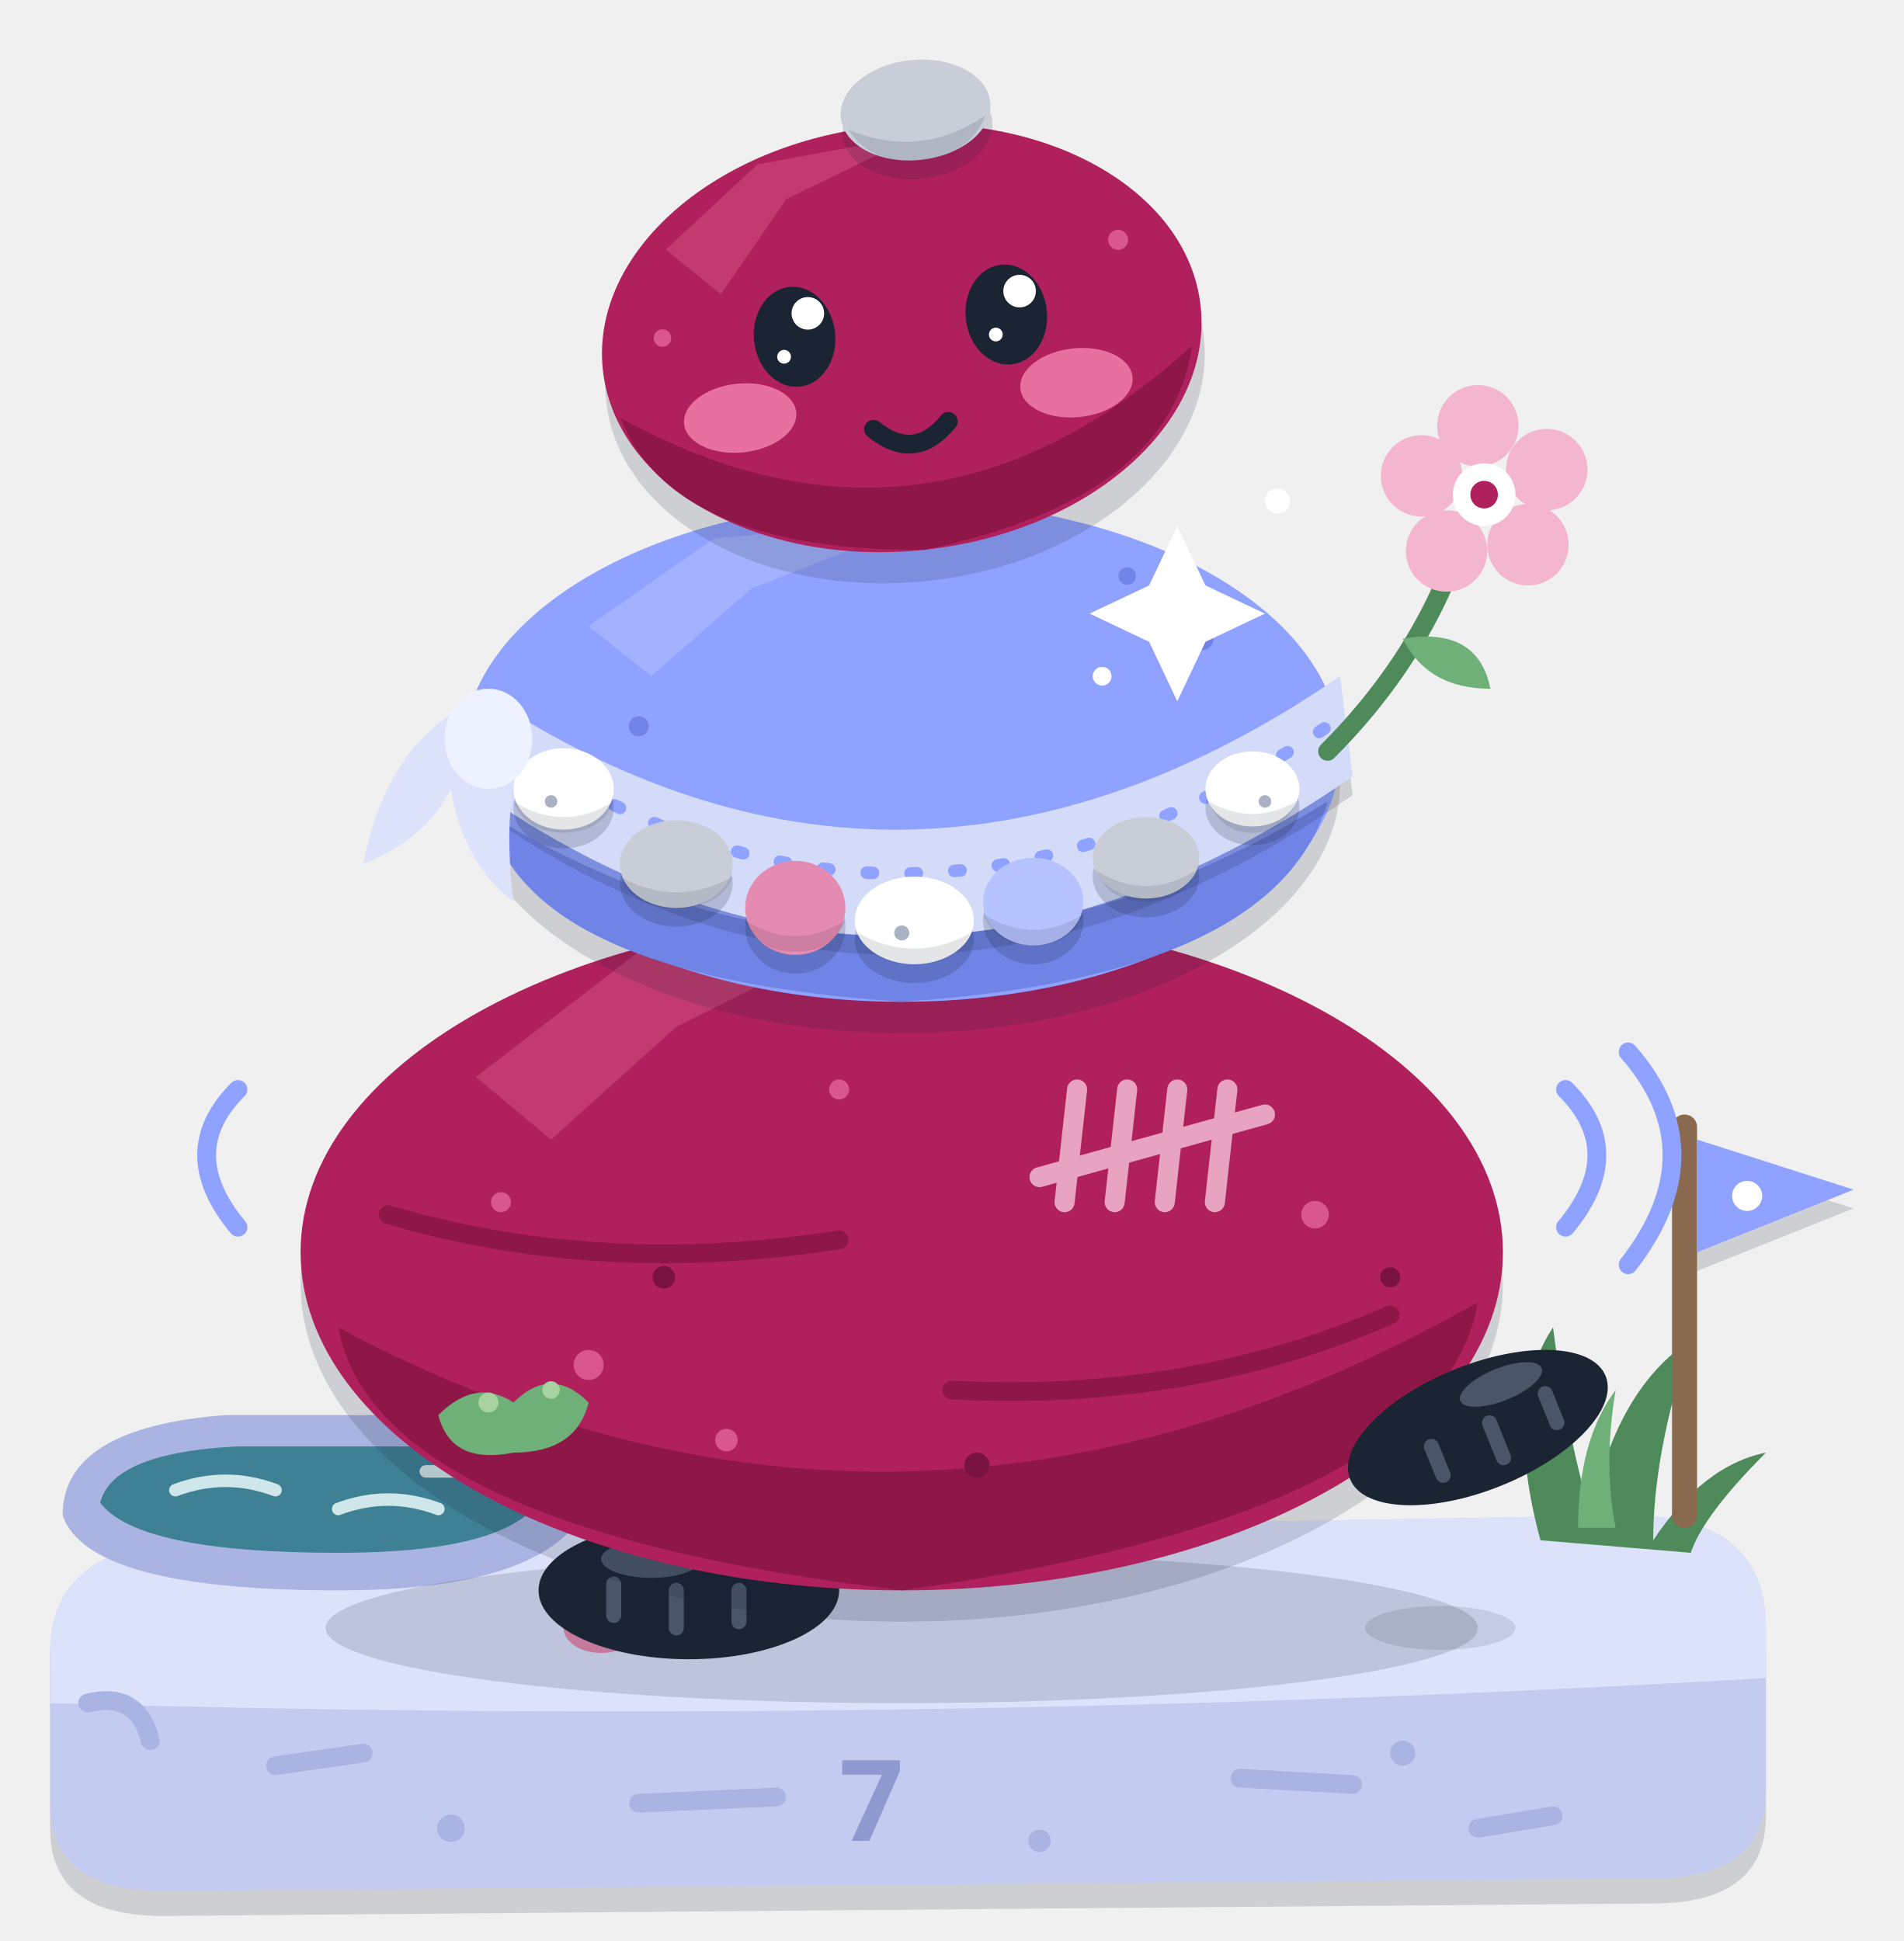
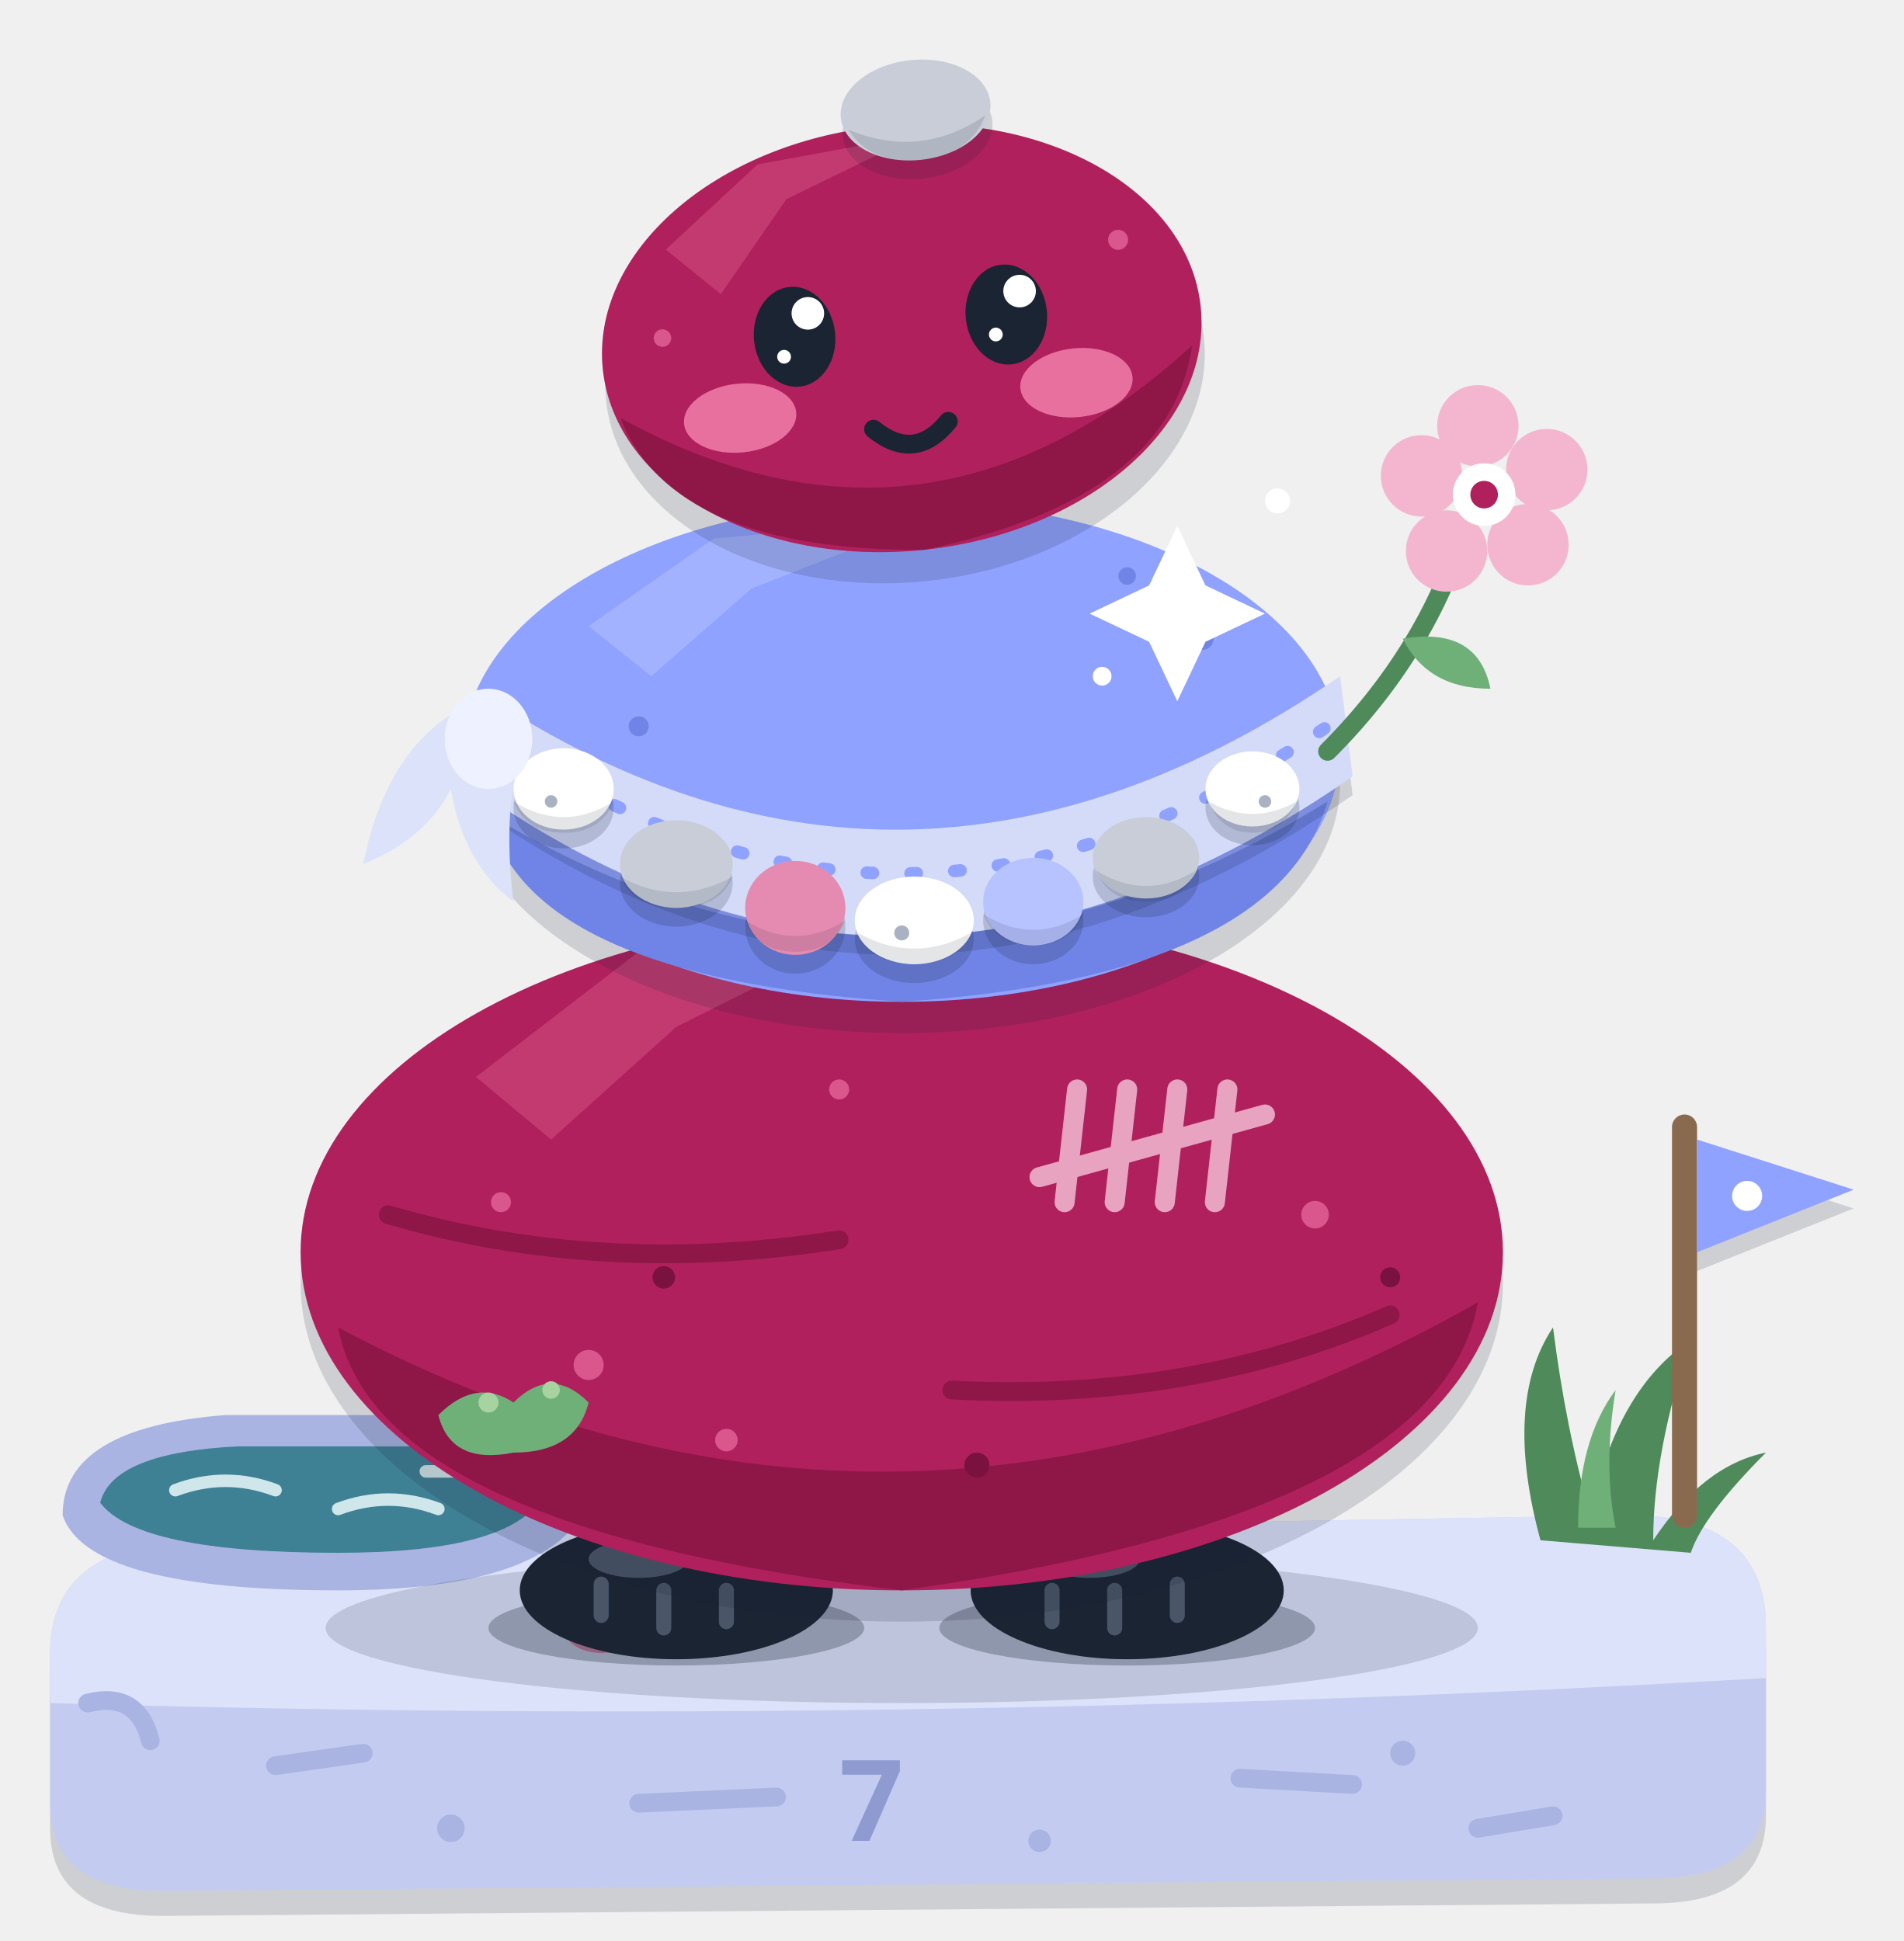
<svg xmlns="http://www.w3.org/2000/svg" viewBox="16 58 304 310" width="304" height="310" role="img" aria-labelledby="t d">
  <g>
    <path d="M24 322 Q24 306 44 304 L276 300 Q298 300 298 318 L298 344 Q298 358 280 358 L42 360 Q24 360 24 346 Z" fill="rgba(26,36,51,0.16)" transform="translate(0 4)" />
    <path d="M24 322 Q24 306 44 304 L276 300 Q298 300 298 318 L298 344 Q298 358 280 358 L42 360 Q24 360 24 346 Z" fill="#C3CCF0" />
    <path d="M24 322 Q24 306 44 304 L276 300 Q298 300 298 318 L298 326 Q160 334 24 330 Z" fill="#DCE2FA" />
    <path d="M60 340 l14 -2 M118 346 l22 -1 M214 342 l18 1 M252 350 l12 -2" stroke="#A9B4E2" stroke-width="3" stroke-linecap="round" />
    <path d="M30 330 q8 -2 10 6" stroke="#A9B4E2" stroke-width="3" fill="none" stroke-linecap="round" />
    <text x="150" y="352" font-family="Candara, Trebuchet MS, sans-serif" font-size="18" font-weight="700" fill="#8E9AD0">7</text>
    <circle cx="88" cy="350" r="2.2" fill="#A9B4E2" />
    <circle cx="182" cy="352" r="1.8" fill="#A9B4E2" />
    <circle cx="240" cy="338" r="2" fill="#A9B4E2" />
  </g>
  <g>
    <path d="M262 304 q-6 -22 2 -34 q2 16 6 30 q4 -20 16 -28 q-6 18 -6 32 q8 -12 18 -14 q-10 10 -12 16 z" fill="#4E8A5A" />
    <path d="M268 302 q0 -14 6 -22 q-2 12 0 22 z" fill="#6FAF78" />
    <rect x="283" y="236" width="4" height="66" rx="2" fill="#8A6A4E" />
    <path d="M287 240 L312 248 L287 258 Z" fill="rgba(26,36,51,0.16)" transform="translate(0 3)" />
    <path d="M287 240 L312 248 L287 258 Z" fill="#8FA2FF" />
    <circle cx="295" cy="249" r="2.4" fill="#FFFFFF" />
    <path d="M26 300 Q26 286 52 284 L96 284 Q112 286 110 298 Q104 312 70 312 Q30 312 26 300 Z" fill="#A9B4E2" />
    <path d="M32 298 Q34 290 54 289 L94 289 Q104 291 102 298 Q96 306 70 306 Q38 306 32 298 Z" fill="#3E8094" />
    <path d="M44 296 q8 -3 16 0 M70 299 q8 -3 16 0" stroke="#CFE6EA" stroke-width="2" fill="none" stroke-linecap="round" />
    <path d="M84 293 h8" stroke="#CFE6EA" stroke-width="2" stroke-linecap="round" />
    <ellipse cx="112" cy="318" rx="6" ry="4" fill="#E58AB0" />
  </g>
  <ellipse cx="160" cy="318" rx="92" ry="12" fill="rgba(26,36,51,0.16)" />
  <g>
-     <ellipse cx="126" cy="312" rx="24" ry="11" fill="#1A2433" />
-     <path d="M114 316 v-5 M124 318 v-6 M134 317 v-5" stroke="#4A5568" stroke-width="2.4" stroke-linecap="round" />
-     <ellipse cx="120" cy="307" rx="8" ry="3" fill="#4A5568" />
+     <ellipse cx="124" cy="318" rx="30" ry="6" fill="rgba(26,36,51,0.28)" />
+     <ellipse cx="196" cy="318" rx="30" ry="6" fill="rgba(26,36,51,0.28)" />
+     <ellipse cx="124" cy="312" rx="25" ry="11" fill="#1A2433" />
+     <ellipse cx="196" cy="312" rx="25" ry="11" fill="#1A2433" />
+     <path d="M112 316 v-5 M122 318 v-6 M132 317 v-5 M184 317 v-5 M194 318 v-6 M204 316 v-5" stroke="#4A5568" stroke-width="2.4" stroke-linecap="round" />
+     <ellipse cx="118" cy="307" rx="8" ry="3" fill="#4A5568" />
+     <ellipse cx="190" cy="307" rx="8" ry="3" fill="#4A5568" />
  </g>
  <g>
    <ellipse cx="160" cy="258" rx="96" ry="54" fill="rgba(26,36,51,0.16)" transform="translate(0 5)" />
    <ellipse cx="160" cy="258" rx="96" ry="54" fill="#B0205C" />
    <path d="M70 270 Q160 318 252 266 Q246 300 160 312 Q76 302 70 270 Z" fill="#8E1748" />
    <path d="M92 230 L118 210 L156 206 L124 222 L104 240 Z" fill="#C23A70" />
    <path d="M78 252 Q112 262 150 256" stroke="#8E1748" stroke-width="3" fill="none" stroke-linecap="round" />
    <path d="M168 280 Q206 282 238 268" stroke="#8E1748" stroke-width="3" fill="none" stroke-linecap="round" />
    <g stroke="#E8A3C1" stroke-width="3.2" stroke-linecap="round">
      <path d="M188 232 l-2 18" />
      <path d="M196 232 l-2 18" />
      <path d="M204 232 l-2 18" />
      <path d="M212 232 l-2 18" />
      <path d="M182 246 l36 -10" />
    </g>
    <g fill="#D9578C">
      <circle cx="110" cy="276" r="2.4" />
      <circle cx="132" cy="288" r="1.8" />
      <circle cx="226" cy="252" r="2.2" />
      <circle cx="96" cy="250" r="1.6" />
      <circle cx="150" cy="232" r="1.6" />
    </g>
    <g fill="#7A1240">
      <circle cx="122" cy="262" r="1.8" />
      <circle cx="238" cy="262" r="1.6" />
      <circle cx="172" cy="292" r="2" />
    </g>
    <path d="M86 284 q6 -6 12 -2 q6 -6 12 0 q-2 8 -12 8 q-10 2 -12 -6 z" fill="#6FAF78" />
    <circle cx="94" cy="282" r="1.6" fill="#A7D3A0" />
    <circle cx="104" cy="280" r="1.4" fill="#A7D3A0" />
-   </g>
-   <g transform="rotate(-22 252 286)">
-     <ellipse cx="252" cy="286" rx="22" ry="10" fill="#1A2433" />
-     <path d="M264 290 v-5 M254 292 v-6 M244 291 v-5" stroke="#4A5568" stroke-width="2.4" stroke-linecap="round" />
-     <ellipse cx="258" cy="281" rx="7" ry="2.6" fill="#4A5568" />
-   </g>
-   <ellipse cx="246" cy="318" rx="12" ry="3.5" fill="rgba(26,36,51,0.12)" />
-   <g stroke="#8FA2FF" stroke-width="3" fill="none" stroke-linecap="round">
-     <path d="M266 232 q10 10 0 22" />
-     <path d="M276 226 q14 16 0 34" />
-     <path d="M54 232 q-10 10 0 22" />
  </g>
  <g>
    <ellipse cx="160" cy="178" rx="70" ry="40" fill="rgba(26,36,51,0.16)" transform="translate(0 5)" />
    <ellipse cx="160" cy="178" rx="70" ry="40" fill="#8FA2FF" />
    <path d="M94 188 Q160 228 228 186 Q220 214 160 218 Q100 214 94 188 Z" fill="#6F84E6" />
    <path d="M110 158 L130 144 L164 141 L136 152 L120 166 Z" fill="#A3B2FF" />
    <g fill="#6F84E6">
      <circle cx="208" cy="160" r="1.8" />
      <circle cx="118" cy="174" r="1.6" />
      <circle cx="196" cy="150" r="1.4" />
    </g>
  </g>
  <g>
    <path d="M92 168 Q160 214 230 166 L232 182 Q160 232 92 184 Z" fill="rgba(26,36,51,0.16)" transform="translate(0 3)" />
    <path d="M92 168 Q160 214 230 166 L232 182 Q160 232 92 184 Z" fill="#D4DBF8" />
    <path d="M96 176 Q160 220 228 174" fill="none" stroke="#8FA2FF" stroke-width="2" stroke-dasharray="1 6" stroke-linecap="round" />
    <g fill="rgba(26,36,51,0.18)">
      <ellipse cx="106" cy="187" rx="8" ry="6.5" />
      <ellipse cx="124" cy="199" rx="9" ry="7" />
      <ellipse cx="143" cy="206" rx="8" ry="7.5" />
      <ellipse cx="162" cy="208" rx="9.5" ry="7" />
      <ellipse cx="181" cy="205" rx="8" ry="7" />
      <ellipse cx="199" cy="198" rx="8.5" ry="6.5" />
      <ellipse cx="216" cy="187" rx="7.5" ry="6" />
    </g>
    <g>
      <ellipse cx="106" cy="184" rx="8" ry="6.5" fill="#FFFFFF" />
      <ellipse cx="124" cy="196" rx="9" ry="7" fill="#C8CDD8" />
      <ellipse cx="143" cy="203" rx="8" ry="7.5" fill="#E58AB0" />
      <ellipse cx="162" cy="205" rx="9.5" ry="7" fill="#FFFFFF" />
      <ellipse cx="181" cy="202" rx="8" ry="7" fill="#B7C3FF" />
      <ellipse cx="199" cy="195" rx="8.5" ry="6.5" fill="#C8CDD8" />
      <ellipse cx="216" cy="184" rx="7.5" ry="6" fill="#FFFFFF" />
      <g fill="rgba(26,36,51,0.12)">
        <path d="M98 186 q8 5 16 0 q-2 5 -8 5 q-6 0 -8 -5z" />
        <path d="M115 198 q9 5 18 0 q-2 5 -9 5 q-7 0 -9 -5z" />
        <path d="M135 205 q8 5 16 0 q-2 5 -8 5 q-6 0 -8 -5z" />
        <path d="M153 207 q9 5 18 0 q-2 5 -9 5 q-7 0 -9 -5z" />
        <path d="M173 204 q8 5 16 0 q-2 5 -8 5 q-6 0 -8 -5z" />
        <path d="M191 197 q8 5 16 0 q-2 5 -8 5 q-6 0 -8 -5z" />
        <path d="M209 186 q7 4 14 0 q-2 5 -7 5 q-5 0 -7 -5z" />
      </g>
      <g fill="#A9B1C2">
        <circle cx="160" cy="207" r="1.2" />
        <circle cx="104" cy="186" r="1" />
        <circle cx="218" cy="186" r="1" />
      </g>
    </g>
    <g>
      <path d="M228 178 q16 -16 22 -36" stroke="#4E8A5A" stroke-width="3" fill="none" stroke-linecap="round" />
      <path d="M240 160 q12 -2 14 8 q-10 0 -14 -8 z" fill="#6FAF78" />
      <g fill="#F4B6CF">
        <circle cx="252" cy="126" r="6.5" />
        <circle cx="263" cy="133" r="6.5" />
        <circle cx="260" cy="145" r="6.5" />
        <circle cx="247" cy="146" r="6.5" />
        <circle cx="243" cy="134" r="6.5" />
      </g>
      <circle cx="253" cy="137" r="5" fill="#FFFFFF" />
      <circle cx="253" cy="137" r="2.2" fill="#B0205C" />
    </g>
    <path d="M92 170 q-14 6 -18 26 q10 -4 14 -12 q2 12 10 18 q-2 -16 2 -26 z" fill="#DCE2FA" />
    <ellipse cx="94" cy="176" rx="7" ry="8" fill="#EEF1FF" />
  </g>
  <g transform="rotate(-6 160 112)">
    <ellipse cx="160" cy="112" rx="48" ry="34" fill="rgba(26,36,51,0.16)" transform="translate(0 5)" />
    <ellipse cx="160" cy="112" rx="48" ry="34" fill="#B0205C" />
    <path d="M114 120 Q160 152 206 118 Q200 142 160 146 Q120 142 114 120 Z" fill="#8E1748" />
    <path d="M124 94 L140 82 L166 80 L144 88 L132 102 Z" fill="#C23A70" />
    <ellipse cx="133" cy="122" rx="9" ry="5.5" fill="#E8709F" />
    <ellipse cx="187" cy="122" rx="9" ry="5.5" fill="#E8709F" />
    <ellipse cx="143" cy="110" rx="6.5" ry="8" fill="#1A2433" />
    <ellipse cx="177" cy="110" rx="6.5" ry="8" fill="#1A2433" />
    <circle cx="145.5" cy="106.5" r="2.6" fill="#FFFFFF" />
    <circle cx="179.5" cy="106.5" r="2.6" fill="#FFFFFF" />
    <circle cx="141" cy="113" r="1.1" fill="#FFFFFF" />
    <circle cx="175" cy="113" r="1.1" fill="#FFFFFF" />
    <path d="M154 126 q6 6 12 0" stroke="#1A2433" stroke-width="3" fill="none" stroke-linecap="round" />
    <g fill="#D9578C">
      <circle cx="196" cy="100" r="1.6" />
      <circle cx="122" cy="108" r="1.4" />
    </g>
    <ellipse cx="166" cy="76" rx="12" ry="8" fill="rgba(26,36,51,0.16)" transform="translate(0 3)" />
    <ellipse cx="166" cy="76" rx="12" ry="8" fill="#C8CDD8" />
    <path d="M155 78 q11 6 22 0 q-3 6 -11 6 q-8 0 -11 -6z" fill="rgba(26,36,51,0.14)" />
  </g>
  <g>
    <path d="M204 142 l4.5 9.5 9.5 4.5 -9.5 4.5 -4.5 9.5 -4.5 -9.5 -9.5 -4.5 9.5 -4.5z" fill="#FFFFFF" />
    <circle cx="220" cy="138" r="2" fill="#FFFFFF" />
    <circle cx="192" cy="166" r="1.5" fill="#FFFFFF" />
  </g>
</svg>
